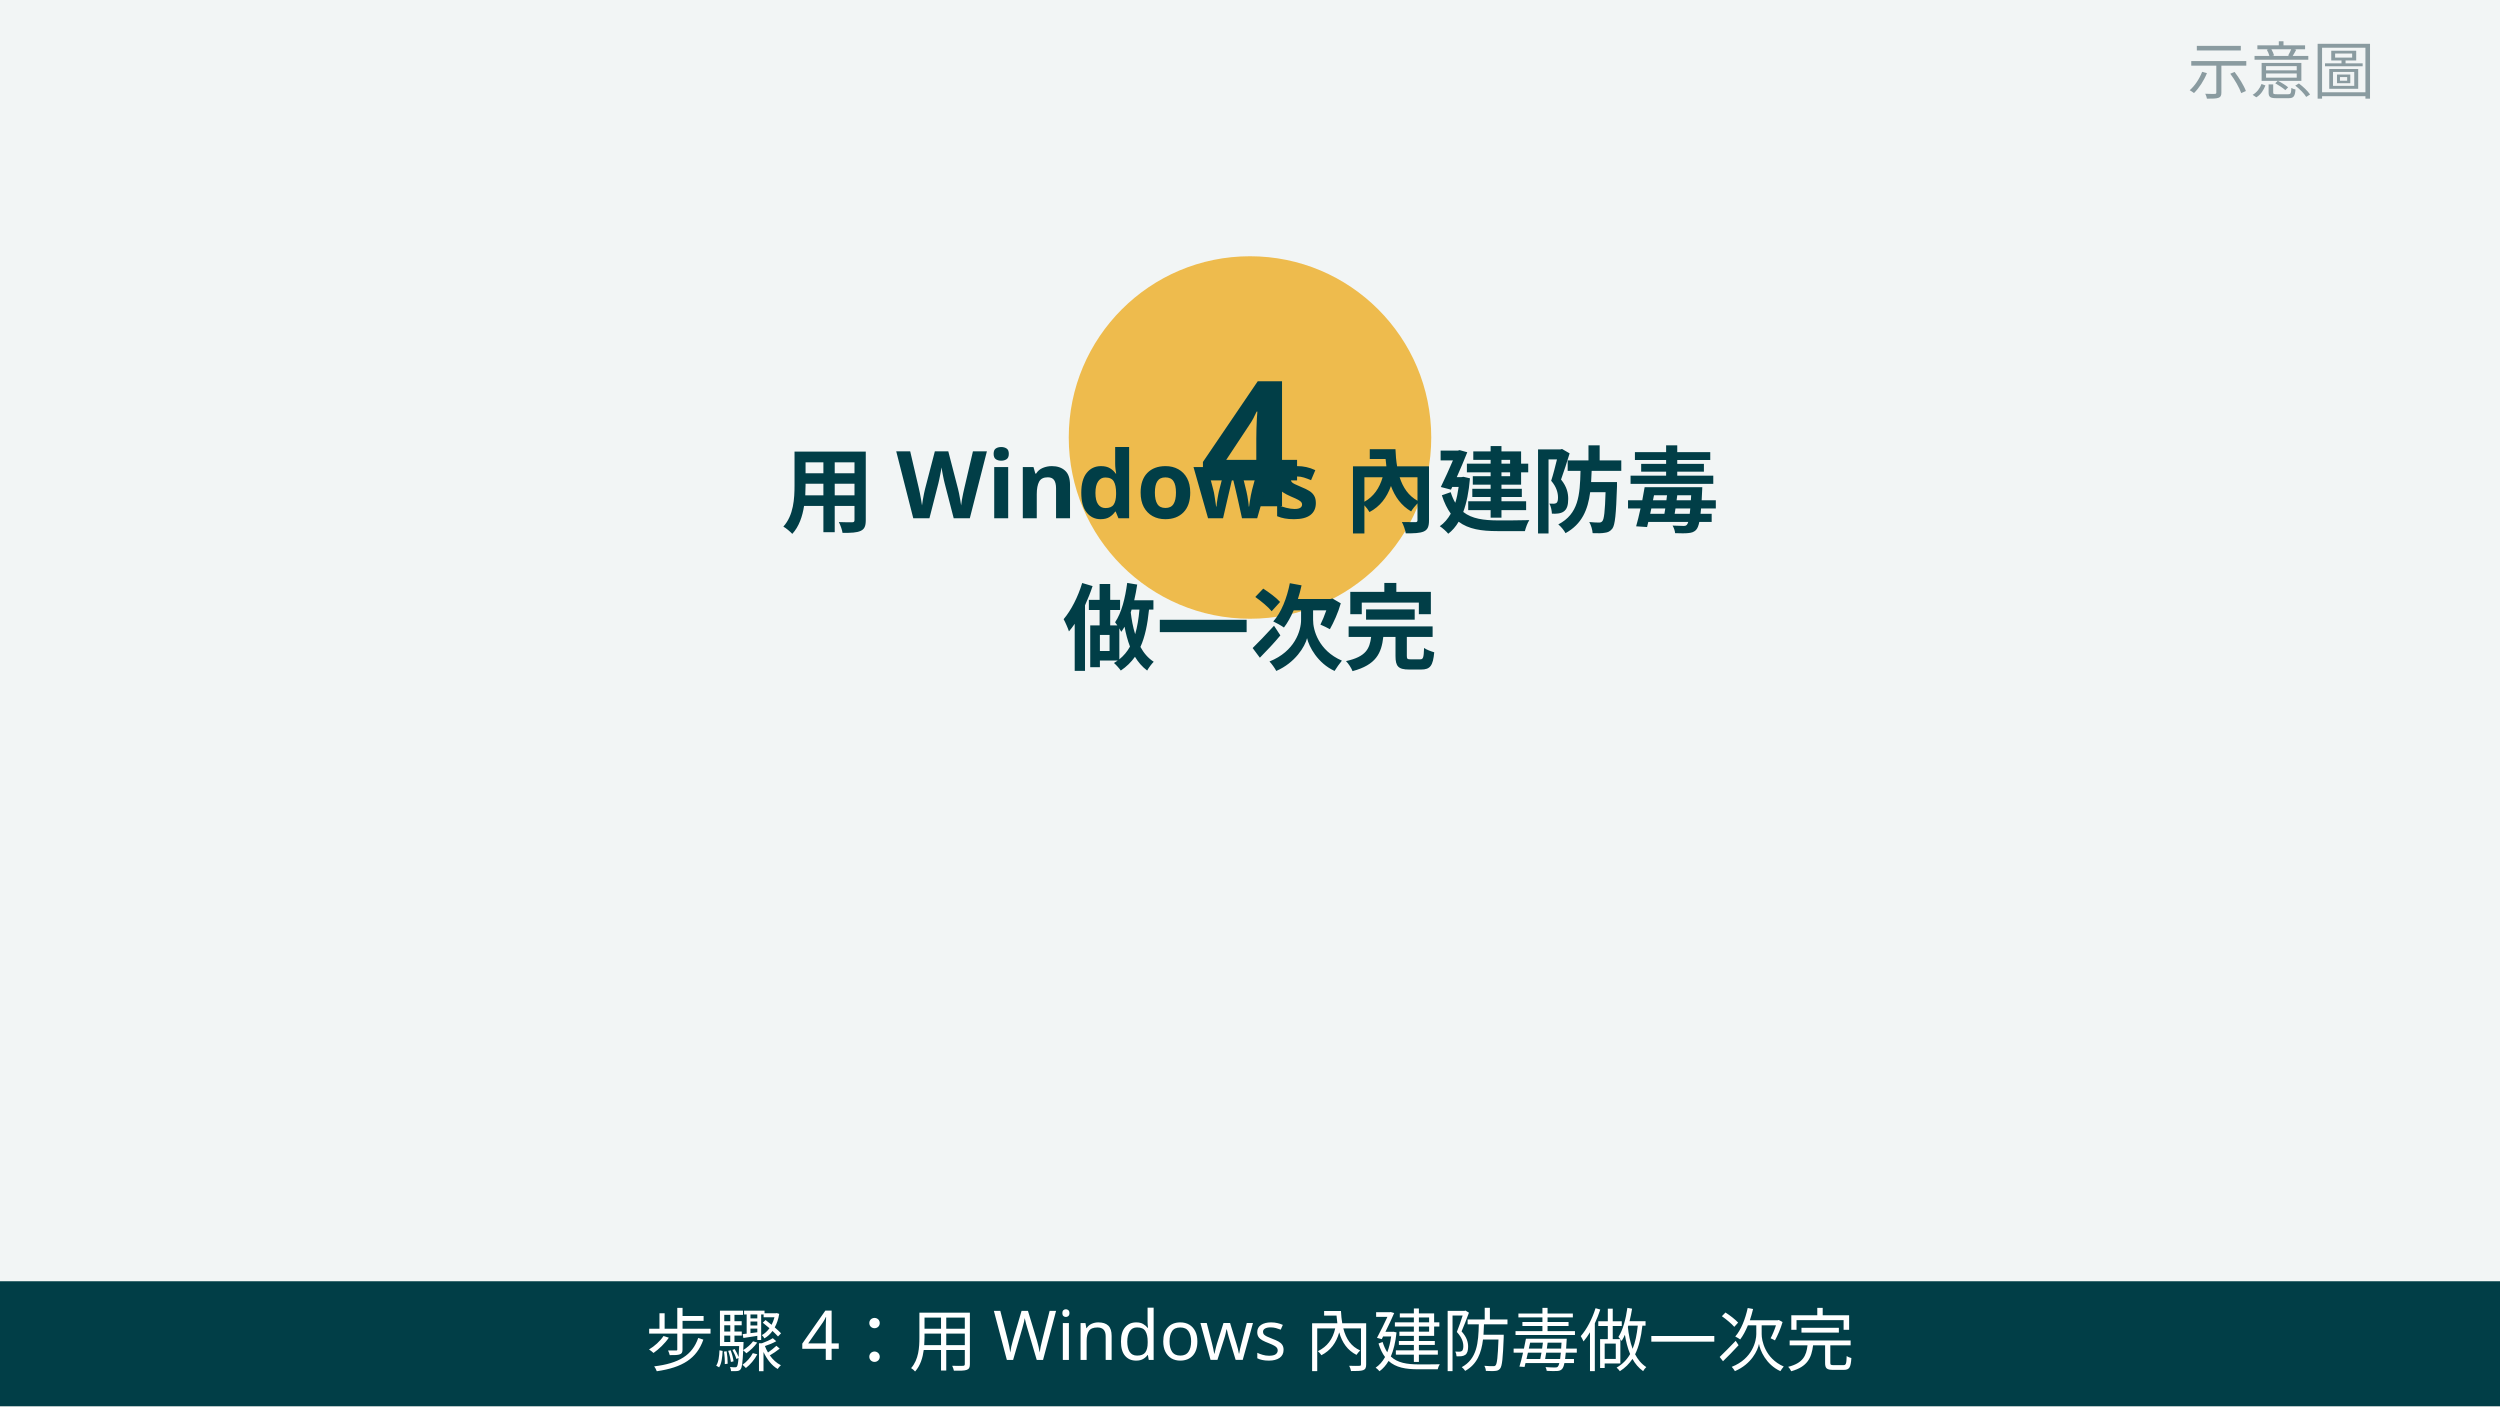
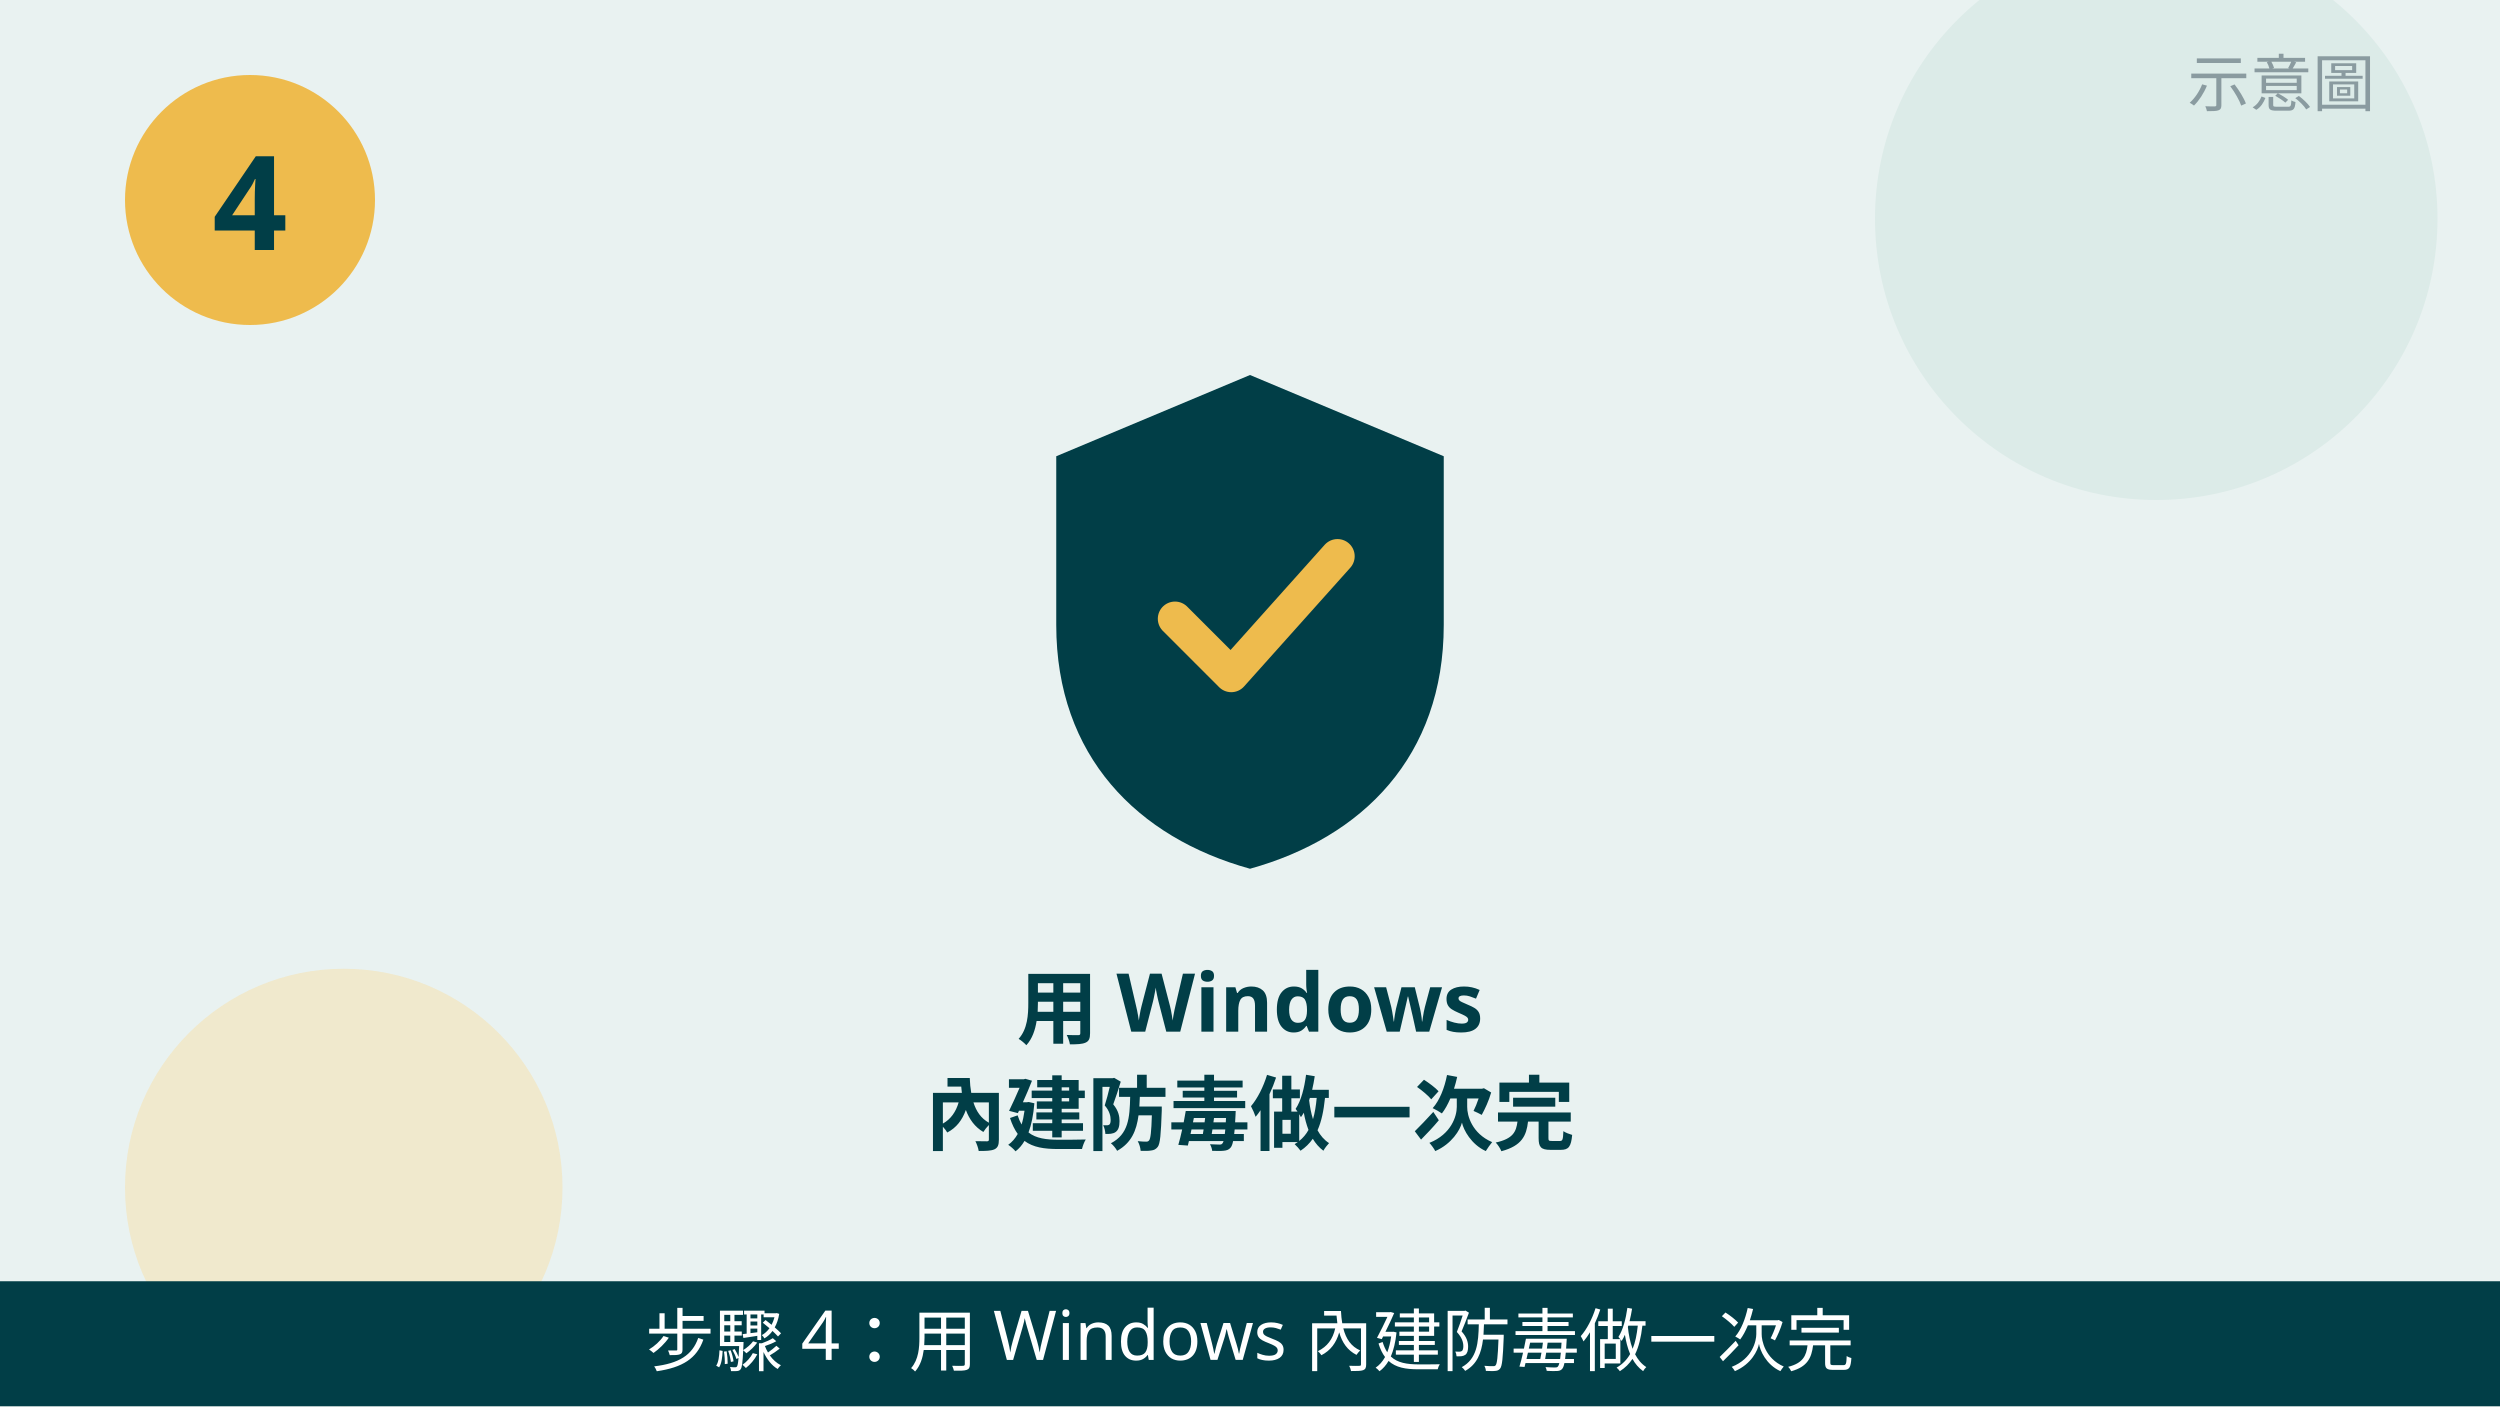
<svg xmlns="http://www.w3.org/2000/svg" width="800" height="450" viewBox="0 0 800 450" font-family="Noto Sans TC, sans-serif">
-   <rect width="800" height="450" fill="#f2f5f5" />
-   <text x="700" y="30" font-size="20" fill="#8a9ba0">示意圖</text>
-   <circle cx="400" cy="140" r="58" fill="#eebb4d" />
-   <text x="400" y="162" font-size="56" fill="#013e47" text-anchor="middle" font-weight="bold">4</text>
-   <text x="400" y="168" font-size="30" fill="#013e47" text-anchor="middle" font-weight="bold">用 Windows 內建防毒</text>
-   <text x="400" y="212" font-size="30" fill="#013e47" text-anchor="middle" font-weight="bold">做一次完</text>
+   <rect width="800" height="450" fill="#e9f2f1" />
+   <circle cx="690" cy="70" r="90" fill="#dcebe8" />
+   <circle cx="110" cy="380" r="70" fill="#f3e5bd" opacity="0.7" />
+   <text x="700" y="34" font-size="20" fill="#8a9ba0">示意圖</text>
+   <circle cx="80" cy="64" r="40" fill="#eebb4d" />
+   <text x="80" y="80" font-size="42" fill="#013e47" text-anchor="middle" font-weight="bold">4</text>
+   <g transform="translate(300,96)">
+     <path d="M100 24 L162 50 V104 C162 146 136 172 100 182 C64 172 38 146 38 104 V50 Z" fill="#013e47" />
+     <path d="M76 102 L94 120 L128 82" stroke="#eebb4d" stroke-width="11" fill="none" stroke-linecap="round" stroke-linejoin="round" />
+   </g>
+   <text x="400" y="332" font-size="26" fill="#013e47" text-anchor="middle" font-weight="bold">用 Windows</text>
+   <text x="400" y="366" font-size="26" fill="#013e47" text-anchor="middle" font-weight="bold">內建防毒做一次完</text>
  <rect x="0" y="410" width="800" height="40" fill="#013e47" />
  <text x="400" y="437" font-size="22" fill="#ffffff" text-anchor="middle">步驟 4：用 Windows 內建防毒做一次完</text>
</svg>
